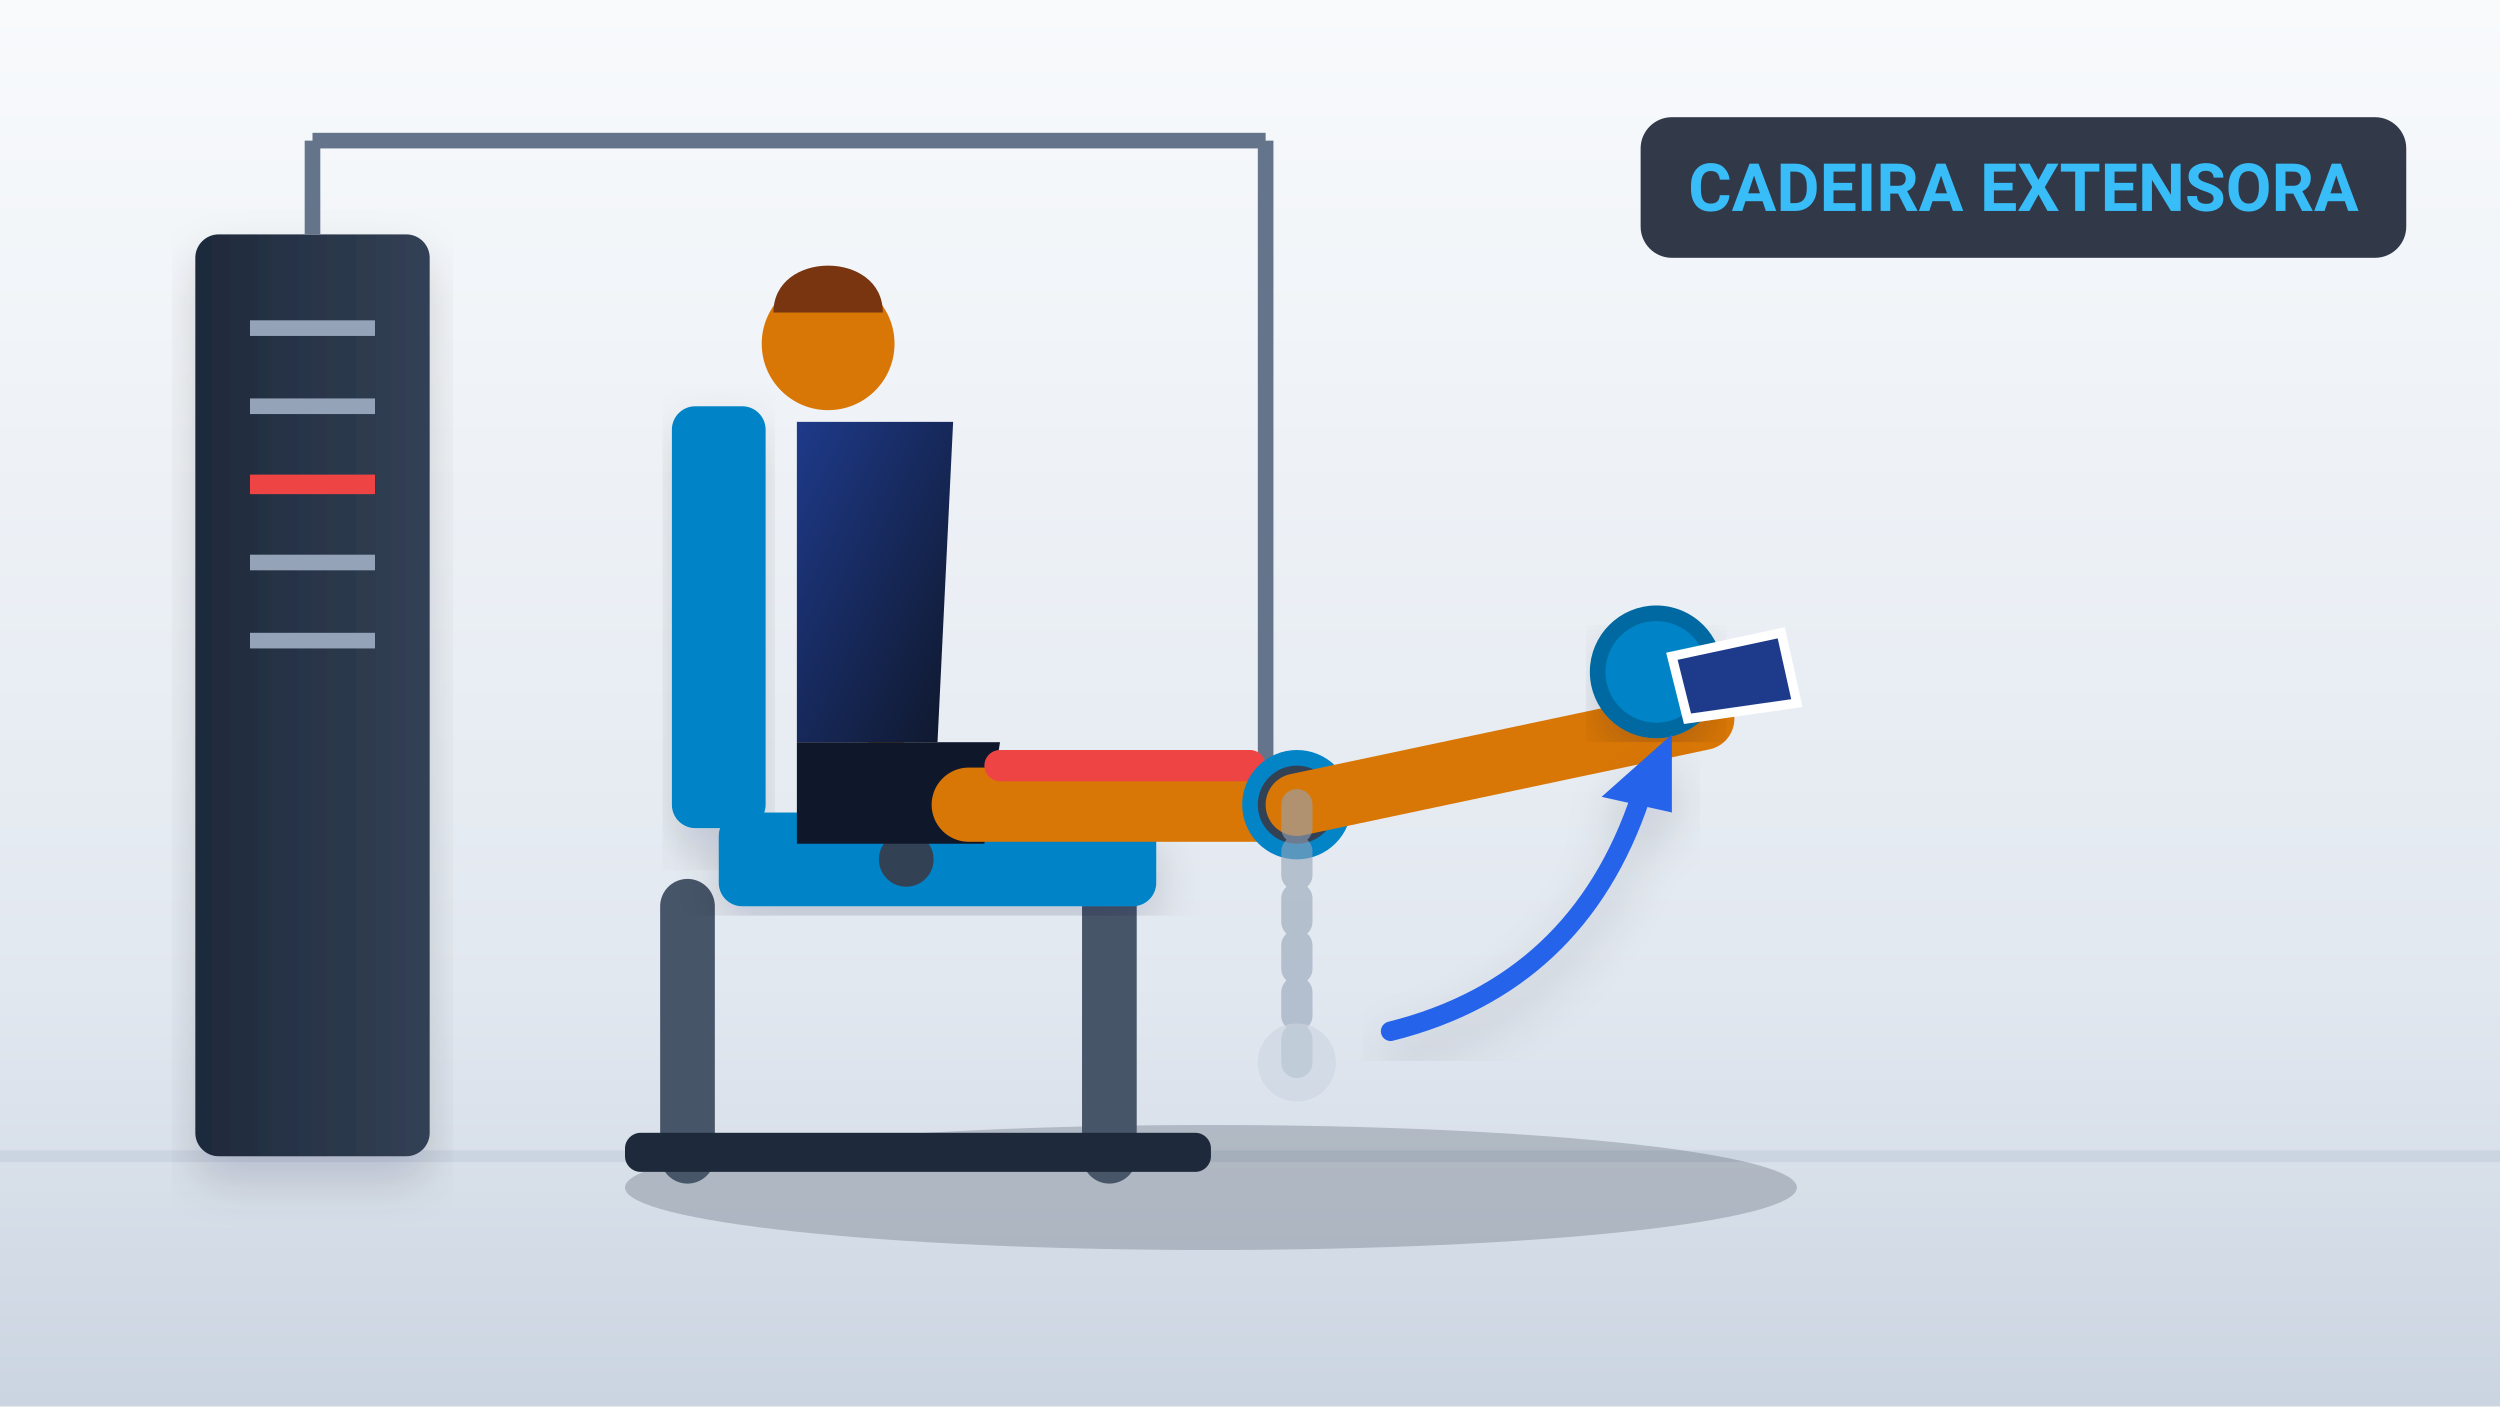
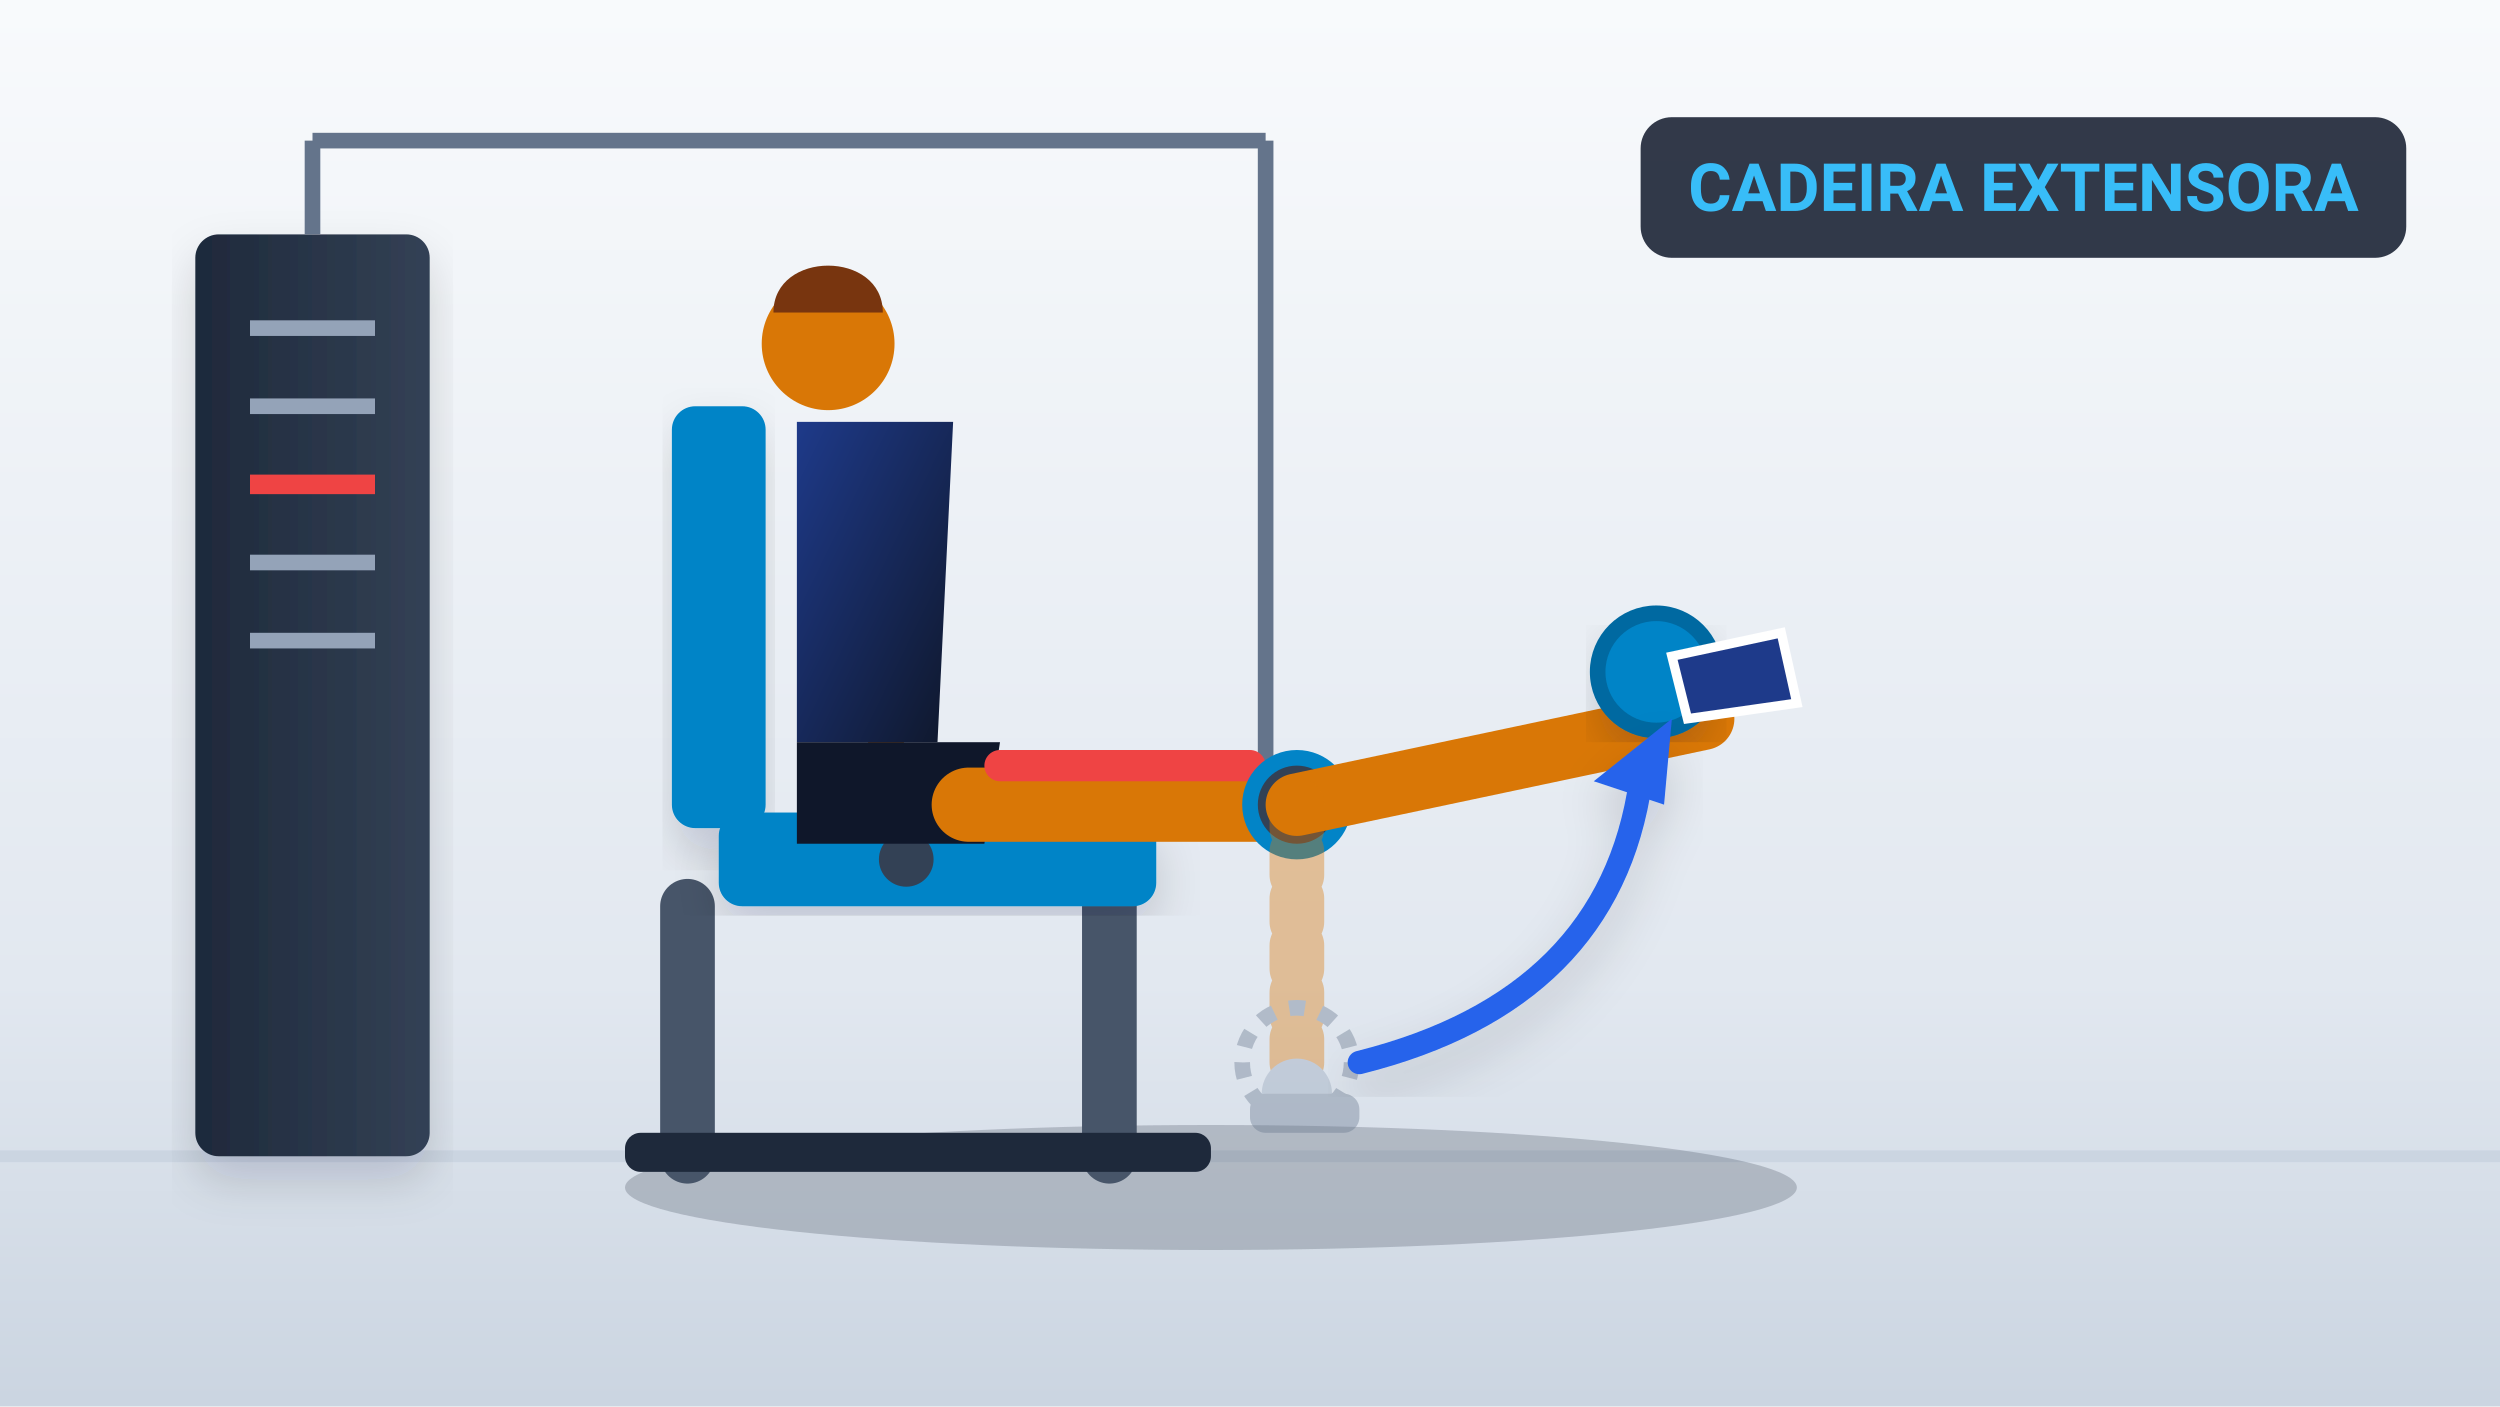
<svg xmlns="http://www.w3.org/2000/svg" viewBox="0 0 320 180" width="100%" height="100%" preserveAspectRatio="xMidYMid meet">
  <defs>
    <linearGradient id="gymFloor" x1="0" y1="0" x2="0" y2="1">
      <stop offset="0%" stop-color="#f8fafc" />
      <stop offset="70%" stop-color="#e2e8f0" />
      <stop offset="100%" stop-color="#cbd5e1" />
    </linearGradient>
    <linearGradient id="machGrad" x1="0" y1="0" x2="1" y2="0">
      <stop offset="0%" stop-color="#1e293b" />
      <stop offset="100%" stop-color="#334155" />
    </linearGradient>
    <linearGradient id="kitGrad" x1="0" y1="0" x2="1" y2="1">
      <stop offset="0%" stop-color="#1e3a8a" />
      <stop offset="100%" stop-color="#0f172a" />
    </linearGradient>
    <filter id="dropShadow" x="-10%" y="-10%" width="120%" height="120%">
      <feDropShadow dx="0" dy="3" stdDeviation="3" flood-color="#0f172a" flood-opacity="0.16" />
    </filter>
  </defs>
  <rect width="320" height="180" fill="url(#gymFloor)" />
  <line x1="0" y1="148" x2="320" y2="148" stroke="#cbd5e1" stroke-width="1.5" />
  <ellipse cx="155" cy="152" rx="75" ry="8" fill="#0f172a" opacity="0.2" />
  <rect x="25" y="30" width="30" height="118" rx="3" fill="url(#machGrad)" filter="url(#dropShadow)" />
  <line x1="32" y1="42" x2="48" y2="42" stroke="#94a3b8" stroke-width="2" />
  <line x1="32" y1="52" x2="48" y2="52" stroke="#94a3b8" stroke-width="2" />
  <line x1="32" y1="62" x2="48" y2="62" stroke="#ef4444" stroke-width="2.5" />
  <line x1="32" y1="72" x2="48" y2="72" stroke="#94a3b8" stroke-width="2" />
  <line x1="32" y1="82" x2="48" y2="82" stroke="#94a3b8" stroke-width="2" />
  <line x1="40" y1="30" x2="40" y2="18" stroke="#64748b" stroke-width="2" />
  <line x1="40" y1="18" x2="162" y2="18" stroke="#64748b" stroke-width="2" />
  <line x1="162" y1="18" x2="162" y2="105" stroke="#64748b" stroke-width="2" />
  <line x1="88" y1="116" x2="88" y2="148" stroke="#475569" stroke-width="7" stroke-linecap="round" />
  <line x1="142" y1="116" x2="142" y2="148" stroke="#475569" stroke-width="7" stroke-linecap="round" />
  <rect x="80" y="145" width="75" height="5" rx="2" fill="#1e293b" />
  <rect x="86" y="52" width="12" height="54" rx="3" fill="#0284c7" filter="url(#dropShadow)" />
  <rect x="92" y="104" width="56" height="12" rx="3" fill="#0284c7" filter="url(#dropShadow)" />
  <line x1="112" y1="88" x2="116" y2="108" stroke="#d97706" stroke-width="4.5" stroke-linecap="round" />
  <circle cx="116" cy="110" r="3.5" fill="#334155" />
  <circle cx="106" cy="44" r="8.5" fill="#d97706" />
  <path d="M99,40 C99,32 113,32 113,40 Z" fill="#78350f" />
  <path d="M102,54 L122,54 L120,95 L102,95 Z" fill="url(#kitGrad)" />
  <path d="M102,95 L128,95 L126,108 L102,108 Z" fill="#0f172a" />
  <path d="M124,103 L166,103" stroke="#d97706" stroke-width="9.5" stroke-linecap="round" />
  <path d="M128,98 L160,98" stroke="#ef4444" stroke-width="4" stroke-linecap="round" />
  <circle cx="166" cy="103" r="6" fill="#334155" stroke="#0284c7" stroke-width="2" />
  <line x1="166" y1="103" x2="216" y2="92" stroke="#64748b" stroke-width="5" stroke-linecap="round" />
  <path d="M166,103 L218,92" stroke="#d97706" stroke-width="8" stroke-linecap="round" />
  <circle cx="212" cy="86" r="7.5" fill="#0284c7" stroke="#0369a1" stroke-width="2" filter="url(#dropShadow)" />
  <path d="M214,84 L228,81 L230,90 L216,92 Z" fill="#1e3a8a" stroke="#ffffff" stroke-width="1.2" />
-   <path d="M166,103 L166,136" stroke="#94a3b8" stroke-width="4" stroke-dasharray="3,3" stroke-linecap="round" opacity="0.6" />
-   <circle cx="166" cy="136" r="5" fill="#cbd5e1" opacity="0.6" />
+   <g opacity="0.38">
+     <path d="M166,103 L166,140" stroke="#d97706" stroke-width="7" stroke-dasharray="3,3" stroke-linecap="round" />
+     <circle cx="166" cy="140" r="4.5" fill="#94a3b8" />
+     <circle cx="166" cy="136" r="7" fill="none" stroke="#64748b" stroke-width="2" stroke-dasharray="2,2" />
+     <rect x="160" y="140" width="14" height="5" rx="2" fill="#64748b" />
+   </g>
  <g filter="url(#dropShadow)">
-     <path d="M178,132 Q202,126 210,102" fill="none" stroke="#2563eb" stroke-width="2.5" stroke-linecap="round" />
-     <polygon points="214,94 205,102 214,104" fill="#2563eb" />
+     <path d="M174,136 Q206,128 210,100" fill="none" stroke="#2563eb" stroke-width="3" stroke-linecap="round" />
+     <polygon points="214,92 204,100 213,103" fill="#2563eb" />
  </g>
  <rect x="210" y="15" width="98" height="18" rx="4" fill="#0f172a" opacity="0.85" />
  <text x="259" y="27" fill="#38bdf8" font-size="8.5" font-family="-apple-system, BlinkMacSystemFont, 'Segoe UI', Roboto, sans-serif" font-weight="700" text-anchor="middle">CADEIRA EXTENSORA</text>
</svg>
